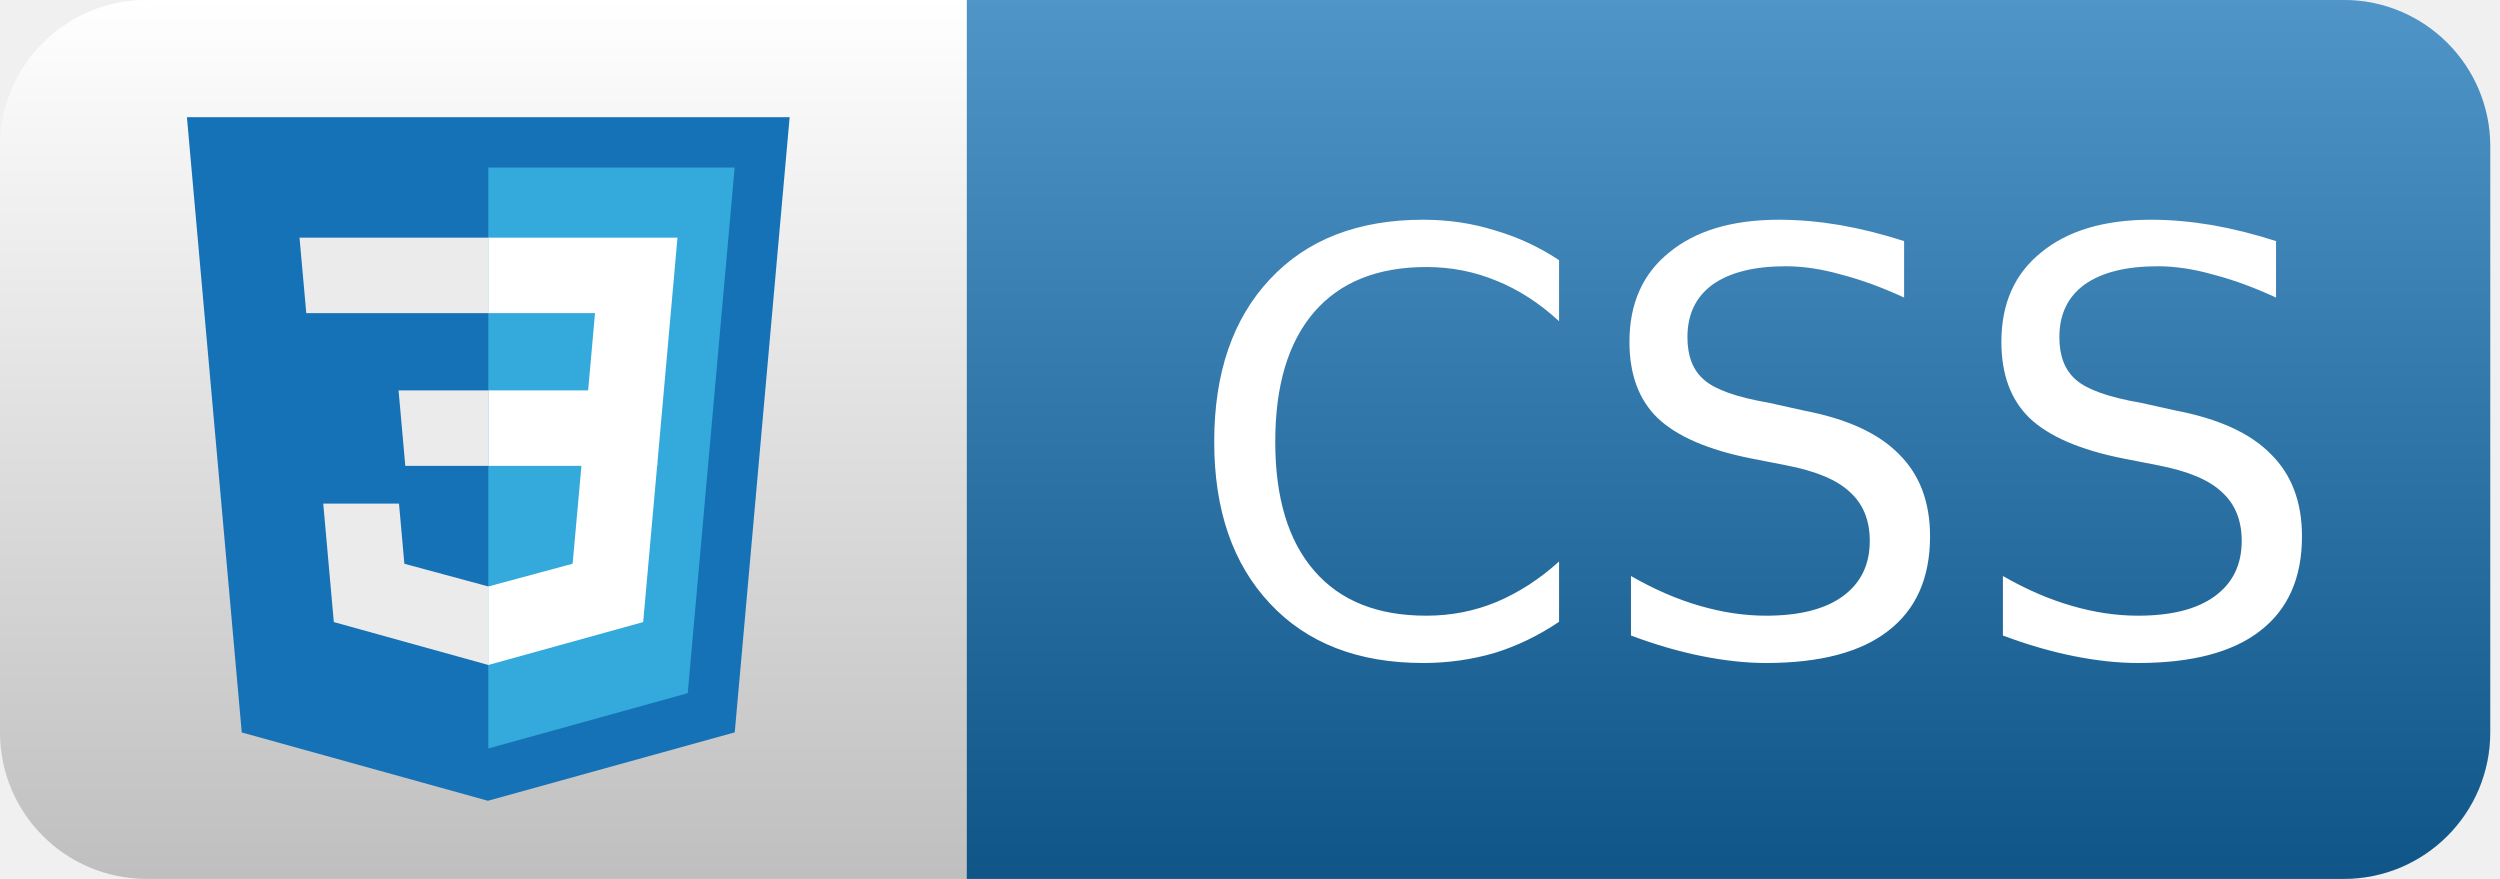
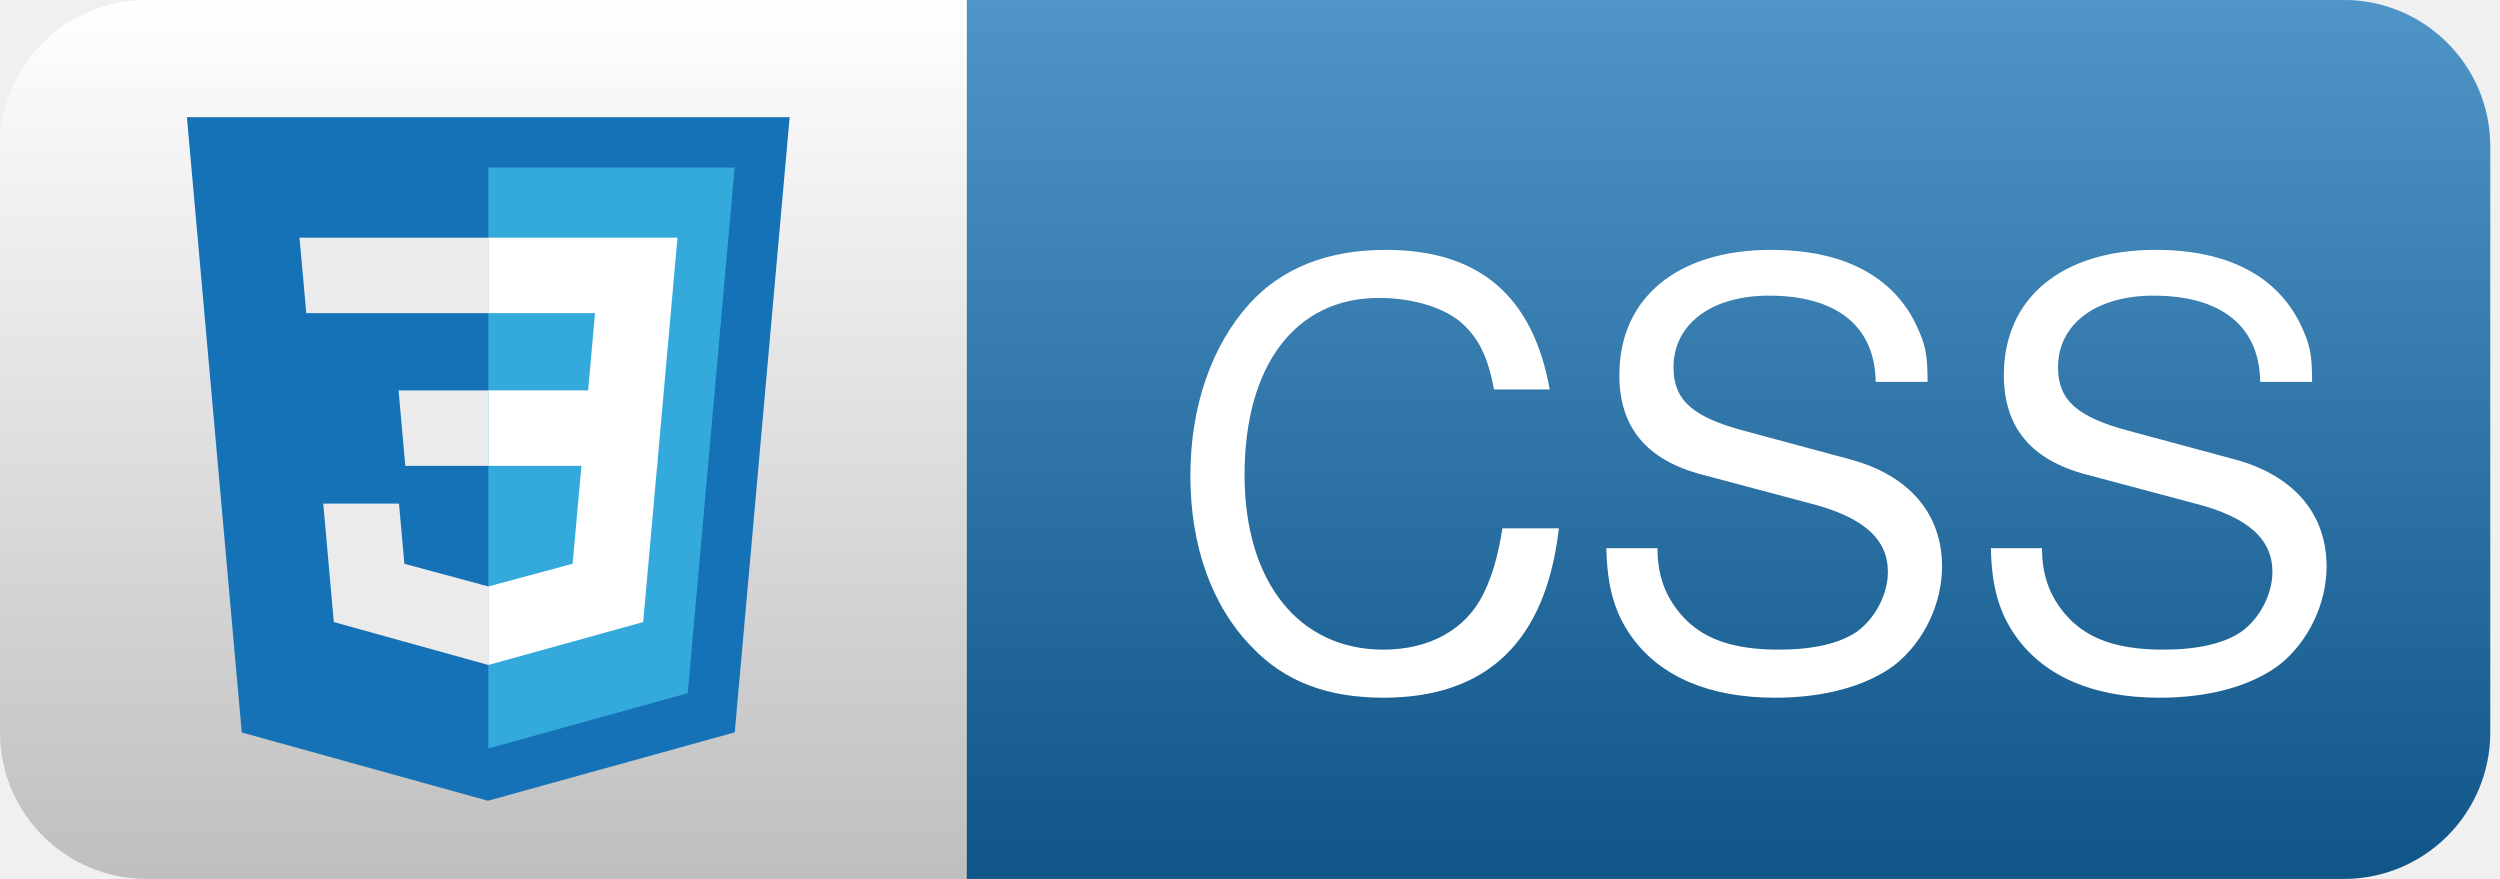
<svg xmlns="http://www.w3.org/2000/svg" viewBox="0 0 51.2 18" width="51.2" height="18" role="img" aria-label="CSS" preserveAspectRatio="xMidYMid meet">
  <defs>
    <clipPath id="r">
      <rect width="51" height="18" rx="3" />
    </clipPath>
    <linearGradient id="g" x2="0" y2="1">
      <stop offset="0" stop-color="#fff" stop-opacity=".25" />
      <stop offset="1" stop-opacity=".25" stop-color="#000" />
    </linearGradient>
  </defs>
  <g clip-path="url(#r)">
    <rect width="32.4" height="18" fill="#ffffff" />
    <rect x="19.8" width="32" height="18" fill="#1572b6" />
    <rect width="52.2" height="18" fill="url(#g)" />
  </g>
  <g transform="translate(2, 1.4) scale(0.5)" id="SVGRepo_tracerCarrier" stroke-linecap="round" stroke-linejoin="round">
    <polygon points="5.902 27.201 3.656 2 28.344 2 26.095 27.197 15.985 30 5.902 27.201" style="fill:#1572b6" />
    <polygon points="16 27.858 24.17 25.593 26.092 4.061 16 4.061 16 27.858" style="fill:#33a9dc" />
    <polygon points="16 13.191 20.09 13.191 20.372 10.026 16 10.026 16 6.935 16.011 6.935 23.75 6.935 23.676 7.764 22.917 16.282 16 16.282 16 13.191" style="fill:#fff" />
    <polygon points="16.019 21.218 16.005 21.222 12.563 20.292 12.343 17.827 10.67 17.827 9.24 17.827 9.673 22.68 16.004 24.438 16.019 24.434 16.019 21.218" style="fill:#ebebeb" />
    <polygon points="19.827 16.151 19.455 20.29 16.008 21.22 16.008 24.436 22.344 22.68 22.391 22.158 22.928 16.151 19.827 16.151" style="fill:#fff" />
    <polygon points="16.011 6.935 16.011 8.855 16.011 10.018 16.011 10.026 8.555 10.026 8.555 10.026 8.545 10.026 8.483 9.331 8.342 7.764 8.268 6.935 16.011 6.935" style="fill:#ebebeb" />
    <polygon points="16 13.191 16 15.111 16 16.274 16 16.282 12.611 16.282 12.611 16.282 12.601 16.282 12.539 15.587 12.399 14.02 12.325 13.191 16 13.191" style="fill:#ebebeb" />
  </g>
-   <text x="36" y="10" font-size="12" font-family="Verdana,Geneva,DejaVu Sans,sans-serif" fill="#fff" text-anchor="middle" dominant-baseline="middle">CSS</text>
+   <text x="36" y="10" font-size="12" font-family="-apple-system, BlinkMacSystemFont, 'Segoe UI', Helvetica, Arial, sans-serif" fill="#fff" text-anchor="middle" dominant-baseline="middle">CSS</text>
</svg>
